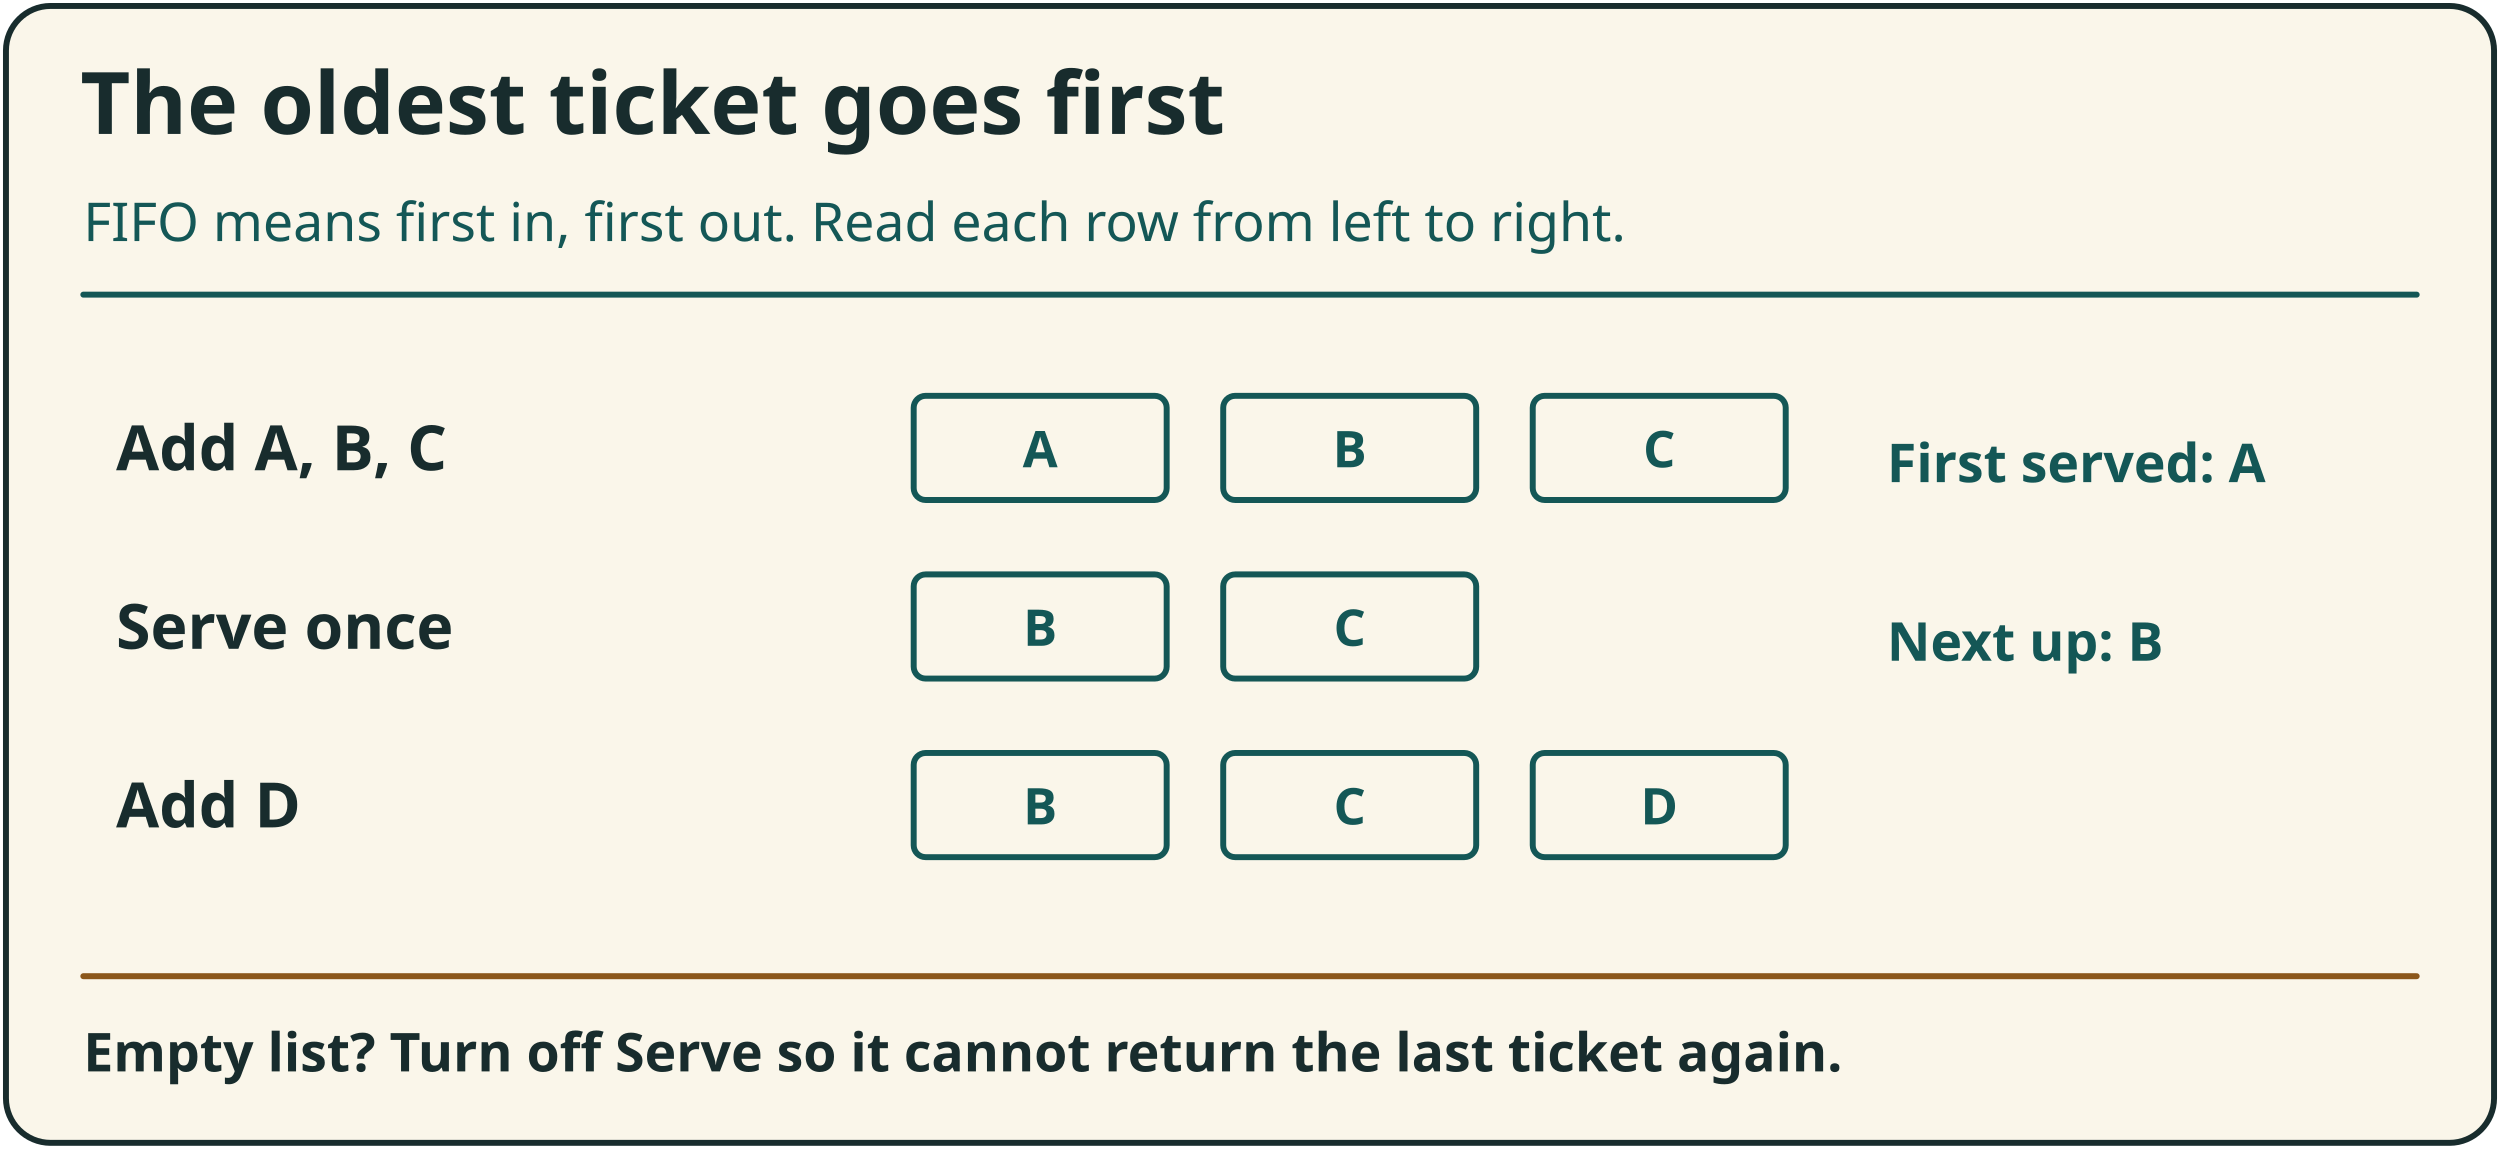
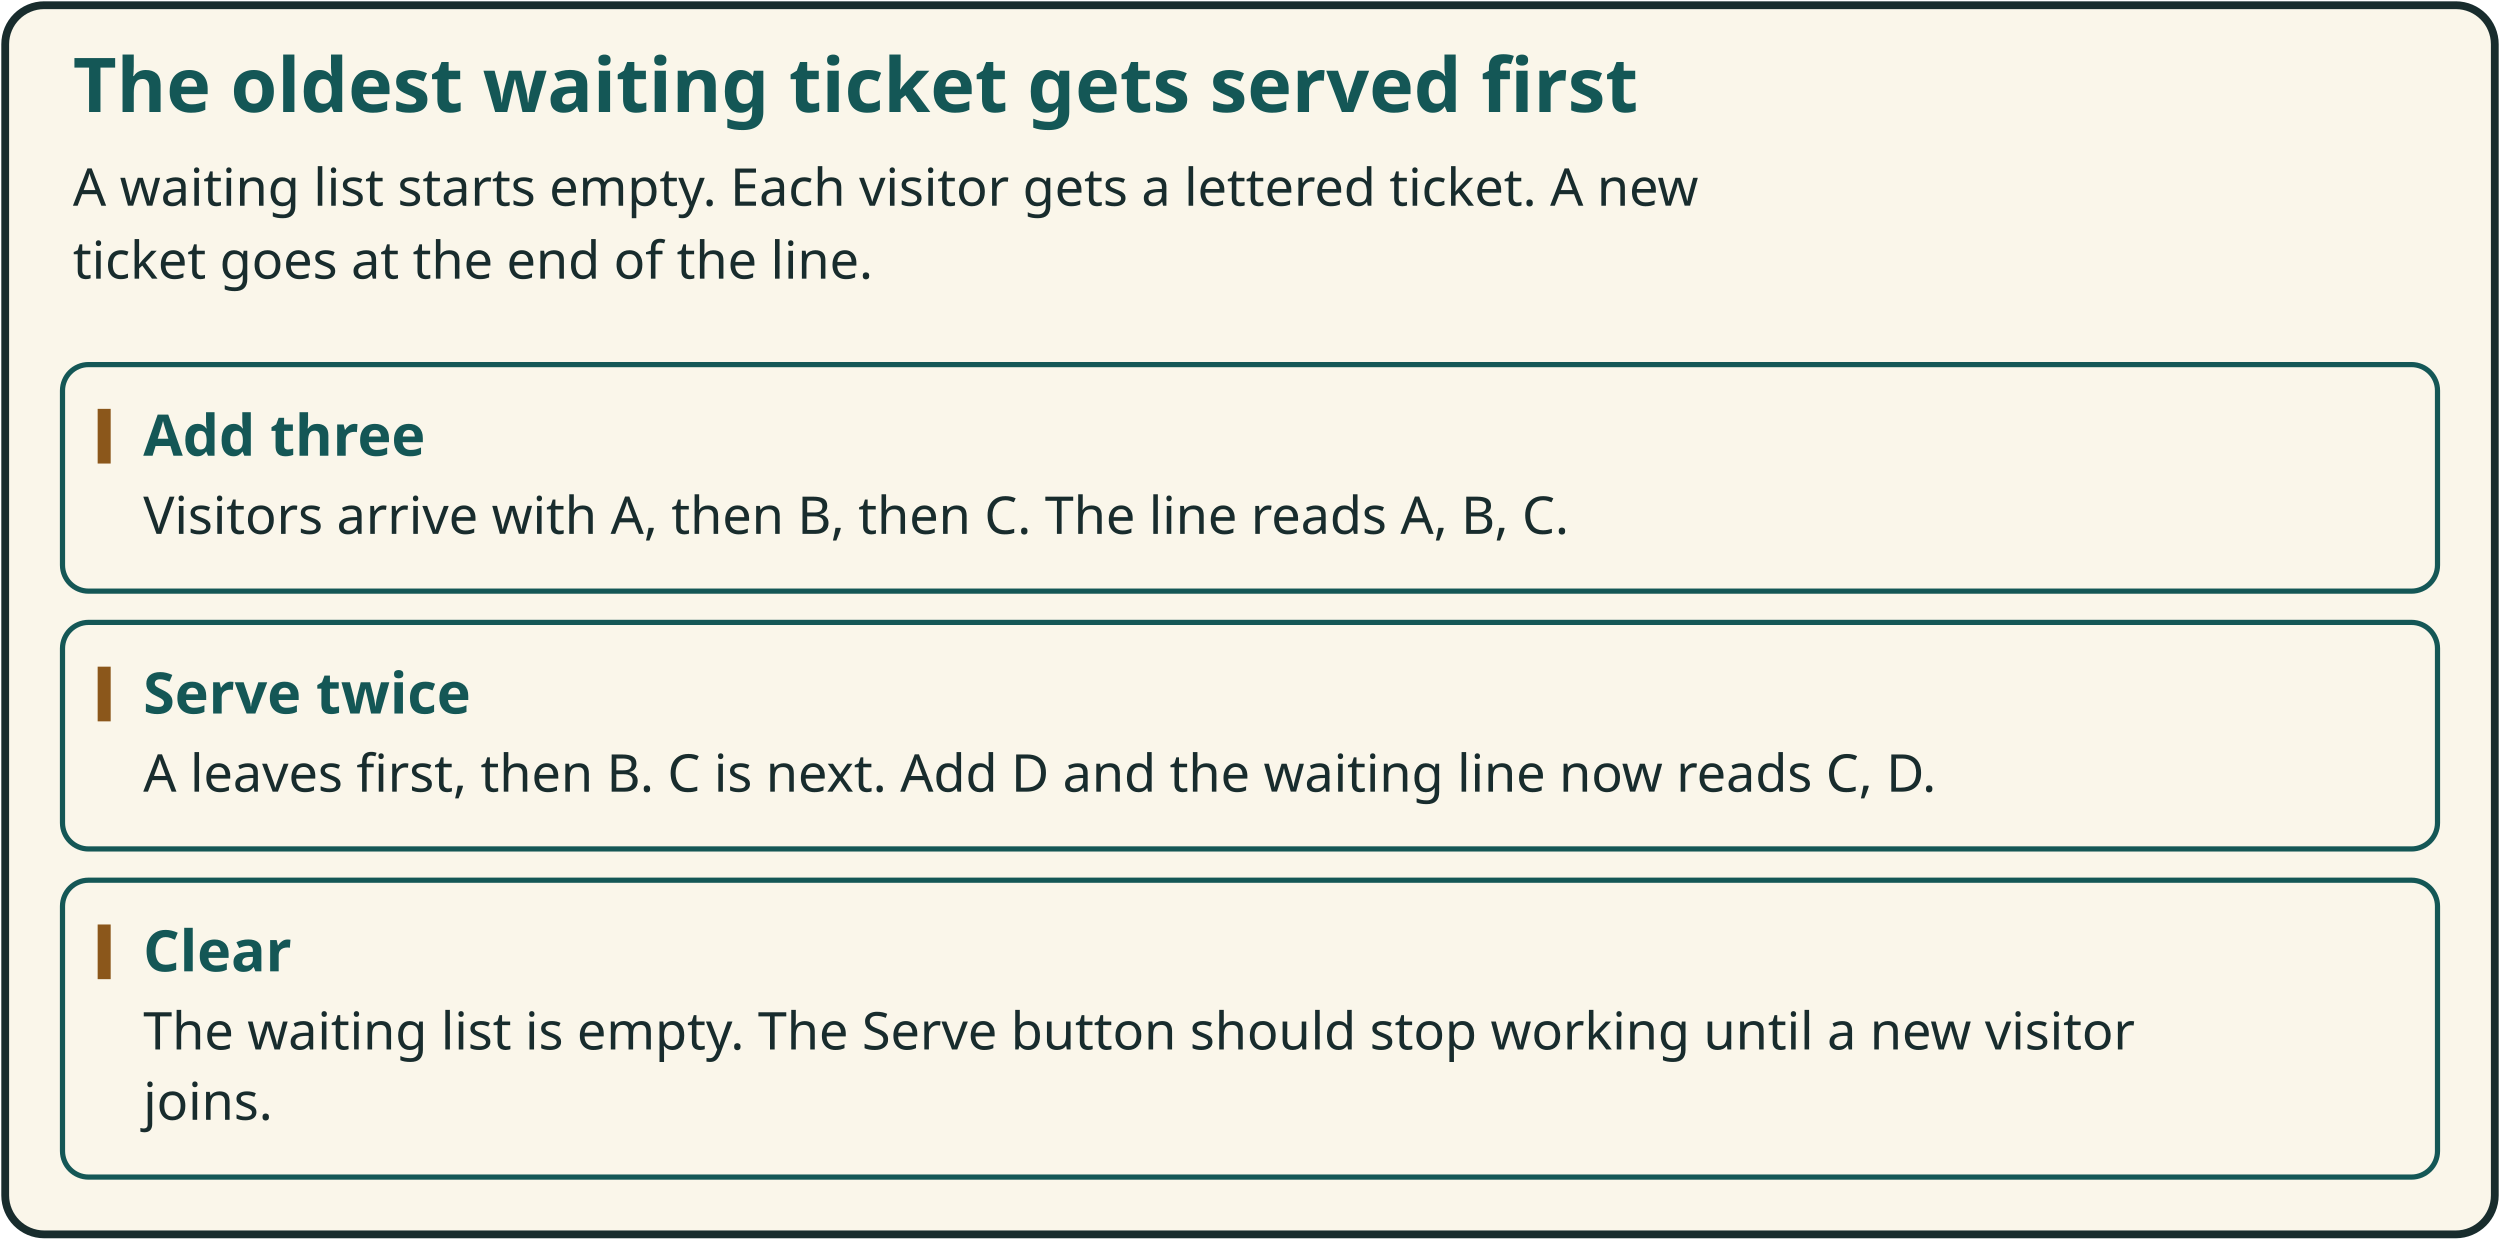
- <svg xmlns="http://www.w3.org/2000/svg" viewBox="0 0 840 386" role="img" aria-labelledby="title desc">
-   <rect x="2" y="2" width="836" height="382" rx="15" fill="#faf6ea" stroke="#182c2d" stroke-width="2" />
-   <text x="27" y="45" text-anchor="start" fill="#182c2d" font-family="Verdana, sans-serif" font-size="29" font-weight="700">The oldest ticket goes first</text>
-   <text x="28" y="81" text-anchor="start" fill="#145756" font-family="Verdana, sans-serif" font-size="18" font-weight="400">FIFO means first in, first out. Read each row from left to right.</text>
-   <path d="M28 99H812" fill="none" stroke="#145756" stroke-width="2" stroke-linecap="round" stroke-linejoin="round" />
-   <path d="M28 328H812" fill="none" stroke="#8b571b" stroke-width="2" stroke-linecap="round" stroke-linejoin="round" />
-   <text x="28" y="360" text-anchor="start" fill="#182c2d" font-family="Verdana, sans-serif" font-size="18" font-weight="700">Empty list? Turn off Serve so it cannot return the last ticket again.</text>
-   <text x="39" y="158" text-anchor="start" fill="#182c2d" font-family="Verdana, sans-serif" font-size="21" font-weight="700">Add A, B, C</text>
-   <rect x="307" y="133" width="85" height="35" rx="4" fill="#faf6ea" stroke="#145756" stroke-width="2" />
-   <text x="349.5" y="157" text-anchor="middle" fill="#145756" font-family="Verdana, sans-serif" font-size="17" font-weight="700">A</text>
-   <rect x="411" y="133" width="85" height="35" rx="4" fill="#faf6ea" stroke="#145756" stroke-width="2" />
-   <text x="453.5" y="157" text-anchor="middle" fill="#145756" font-family="Verdana, sans-serif" font-size="17" font-weight="700">B</text>
-   <rect x="515" y="133" width="85" height="35" rx="4" fill="#faf6ea" stroke="#145756" stroke-width="2" />
-   <text x="557.5" y="157" text-anchor="middle" fill="#145756" font-family="Verdana, sans-serif" font-size="17" font-weight="700">C</text>
-   <text x="39" y="218" text-anchor="start" fill="#182c2d" font-family="Verdana, sans-serif" font-size="21" font-weight="700">Serve once</text>
-   <rect x="307" y="193" width="85" height="35" rx="4" fill="#faf6ea" stroke="#145756" stroke-width="2" />
-   <text x="349.5" y="217" text-anchor="middle" fill="#145756" font-family="Verdana, sans-serif" font-size="17" font-weight="700">B</text>
-   <rect x="411" y="193" width="85" height="35" rx="4" fill="#faf6ea" stroke="#145756" stroke-width="2" />
-   <text x="453.5" y="217" text-anchor="middle" fill="#145756" font-family="Verdana, sans-serif" font-size="17" font-weight="700">C</text>
-   <text x="39" y="278" text-anchor="start" fill="#182c2d" font-family="Verdana, sans-serif" font-size="21" font-weight="700">Add D</text>
-   <rect x="307" y="253" width="85" height="35" rx="4" fill="#faf6ea" stroke="#145756" stroke-width="2" />
-   <text x="349.5" y="277" text-anchor="middle" fill="#145756" font-family="Verdana, sans-serif" font-size="17" font-weight="700">B</text>
-   <rect x="411" y="253" width="85" height="35" rx="4" fill="#faf6ea" stroke="#145756" stroke-width="2" />
-   <text x="453.5" y="277" text-anchor="middle" fill="#145756" font-family="Verdana, sans-serif" font-size="17" font-weight="700">C</text>
-   <rect x="515" y="253" width="85" height="35" rx="4" fill="#faf6ea" stroke="#145756" stroke-width="2" />
-   <text x="557.5" y="277" text-anchor="middle" fill="#145756" font-family="Verdana, sans-serif" font-size="17" font-weight="700">D</text>
-   <text x="634" y="162" text-anchor="start" fill="#145756" font-family="Verdana, sans-serif" font-size="18" font-weight="700">First served: A</text>
-   <text x="634" y="222" text-anchor="start" fill="#145756" font-family="Verdana, sans-serif" font-size="18" font-weight="700">Next up: B</text>
+ <svg xmlns="http://www.w3.org/2000/svg" role="img" aria-labelledby="title desc" viewBox="0 0 960 476" font-family="Verdana, sans-serif">
+   <rect x="2" y="2" width="956" height="472" rx="15" fill="#faf6ea" stroke="#182c2d" stroke-width="3" />
+   <text x="28" y="43" fill="#145756" font-size="29" font-weight="bold">The oldest waiting ticket gets served first</text>
+   <text x="28" y="79" fill="#182c2d" font-size="20">A waiting list starts empty. Each visitor gets a lettered ticket. A new</text>
+   <text x="28" y="107" fill="#182c2d" font-size="20">ticket goes at the end of the line.</text>
+   <rect x="24" y="140" width="912" height="87" rx="10" fill="#faf6ea" stroke="#145756" stroke-width="2" />
+   <path d="M40 157v21" stroke="#8b571b" stroke-width="5" />
+   <text x="55" y="175" fill="#145756" font-size="22" font-weight="bold">Add three</text>
+   <text x="55" y="205" fill="#182c2d" font-size="20">Visitors arrive with A, then B, then C. The line reads A, B, C.</text>
+   <rect x="24" y="239" width="912" height="87" rx="10" fill="#faf6ea" stroke="#145756" stroke-width="2" />
+   <path d="M40 256v21" stroke="#8b571b" stroke-width="5" />
+   <text x="55" y="274" fill="#145756" font-size="22" font-weight="bold">Serve twice</text>
+   <text x="55" y="304" fill="#182c2d" font-size="20">A leaves first, then B. C is next. Add D and the waiting line now reads C, D.</text>
+   <rect x="24" y="338" width="912" height="114" rx="10" fill="#faf6ea" stroke="#145756" stroke-width="2" />
+   <path d="M40 355v21" stroke="#8b571b" stroke-width="5" />
+   <text x="55" y="373" fill="#145756" font-size="22" font-weight="bold">Clear</text>
+   <text x="55" y="403" fill="#182c2d" font-size="20">The waiting list is empty. The Serve button should stop working until a new visitor</text>
+   <text x="55" y="430" fill="#182c2d" font-size="20">joins.</text>
</svg>
